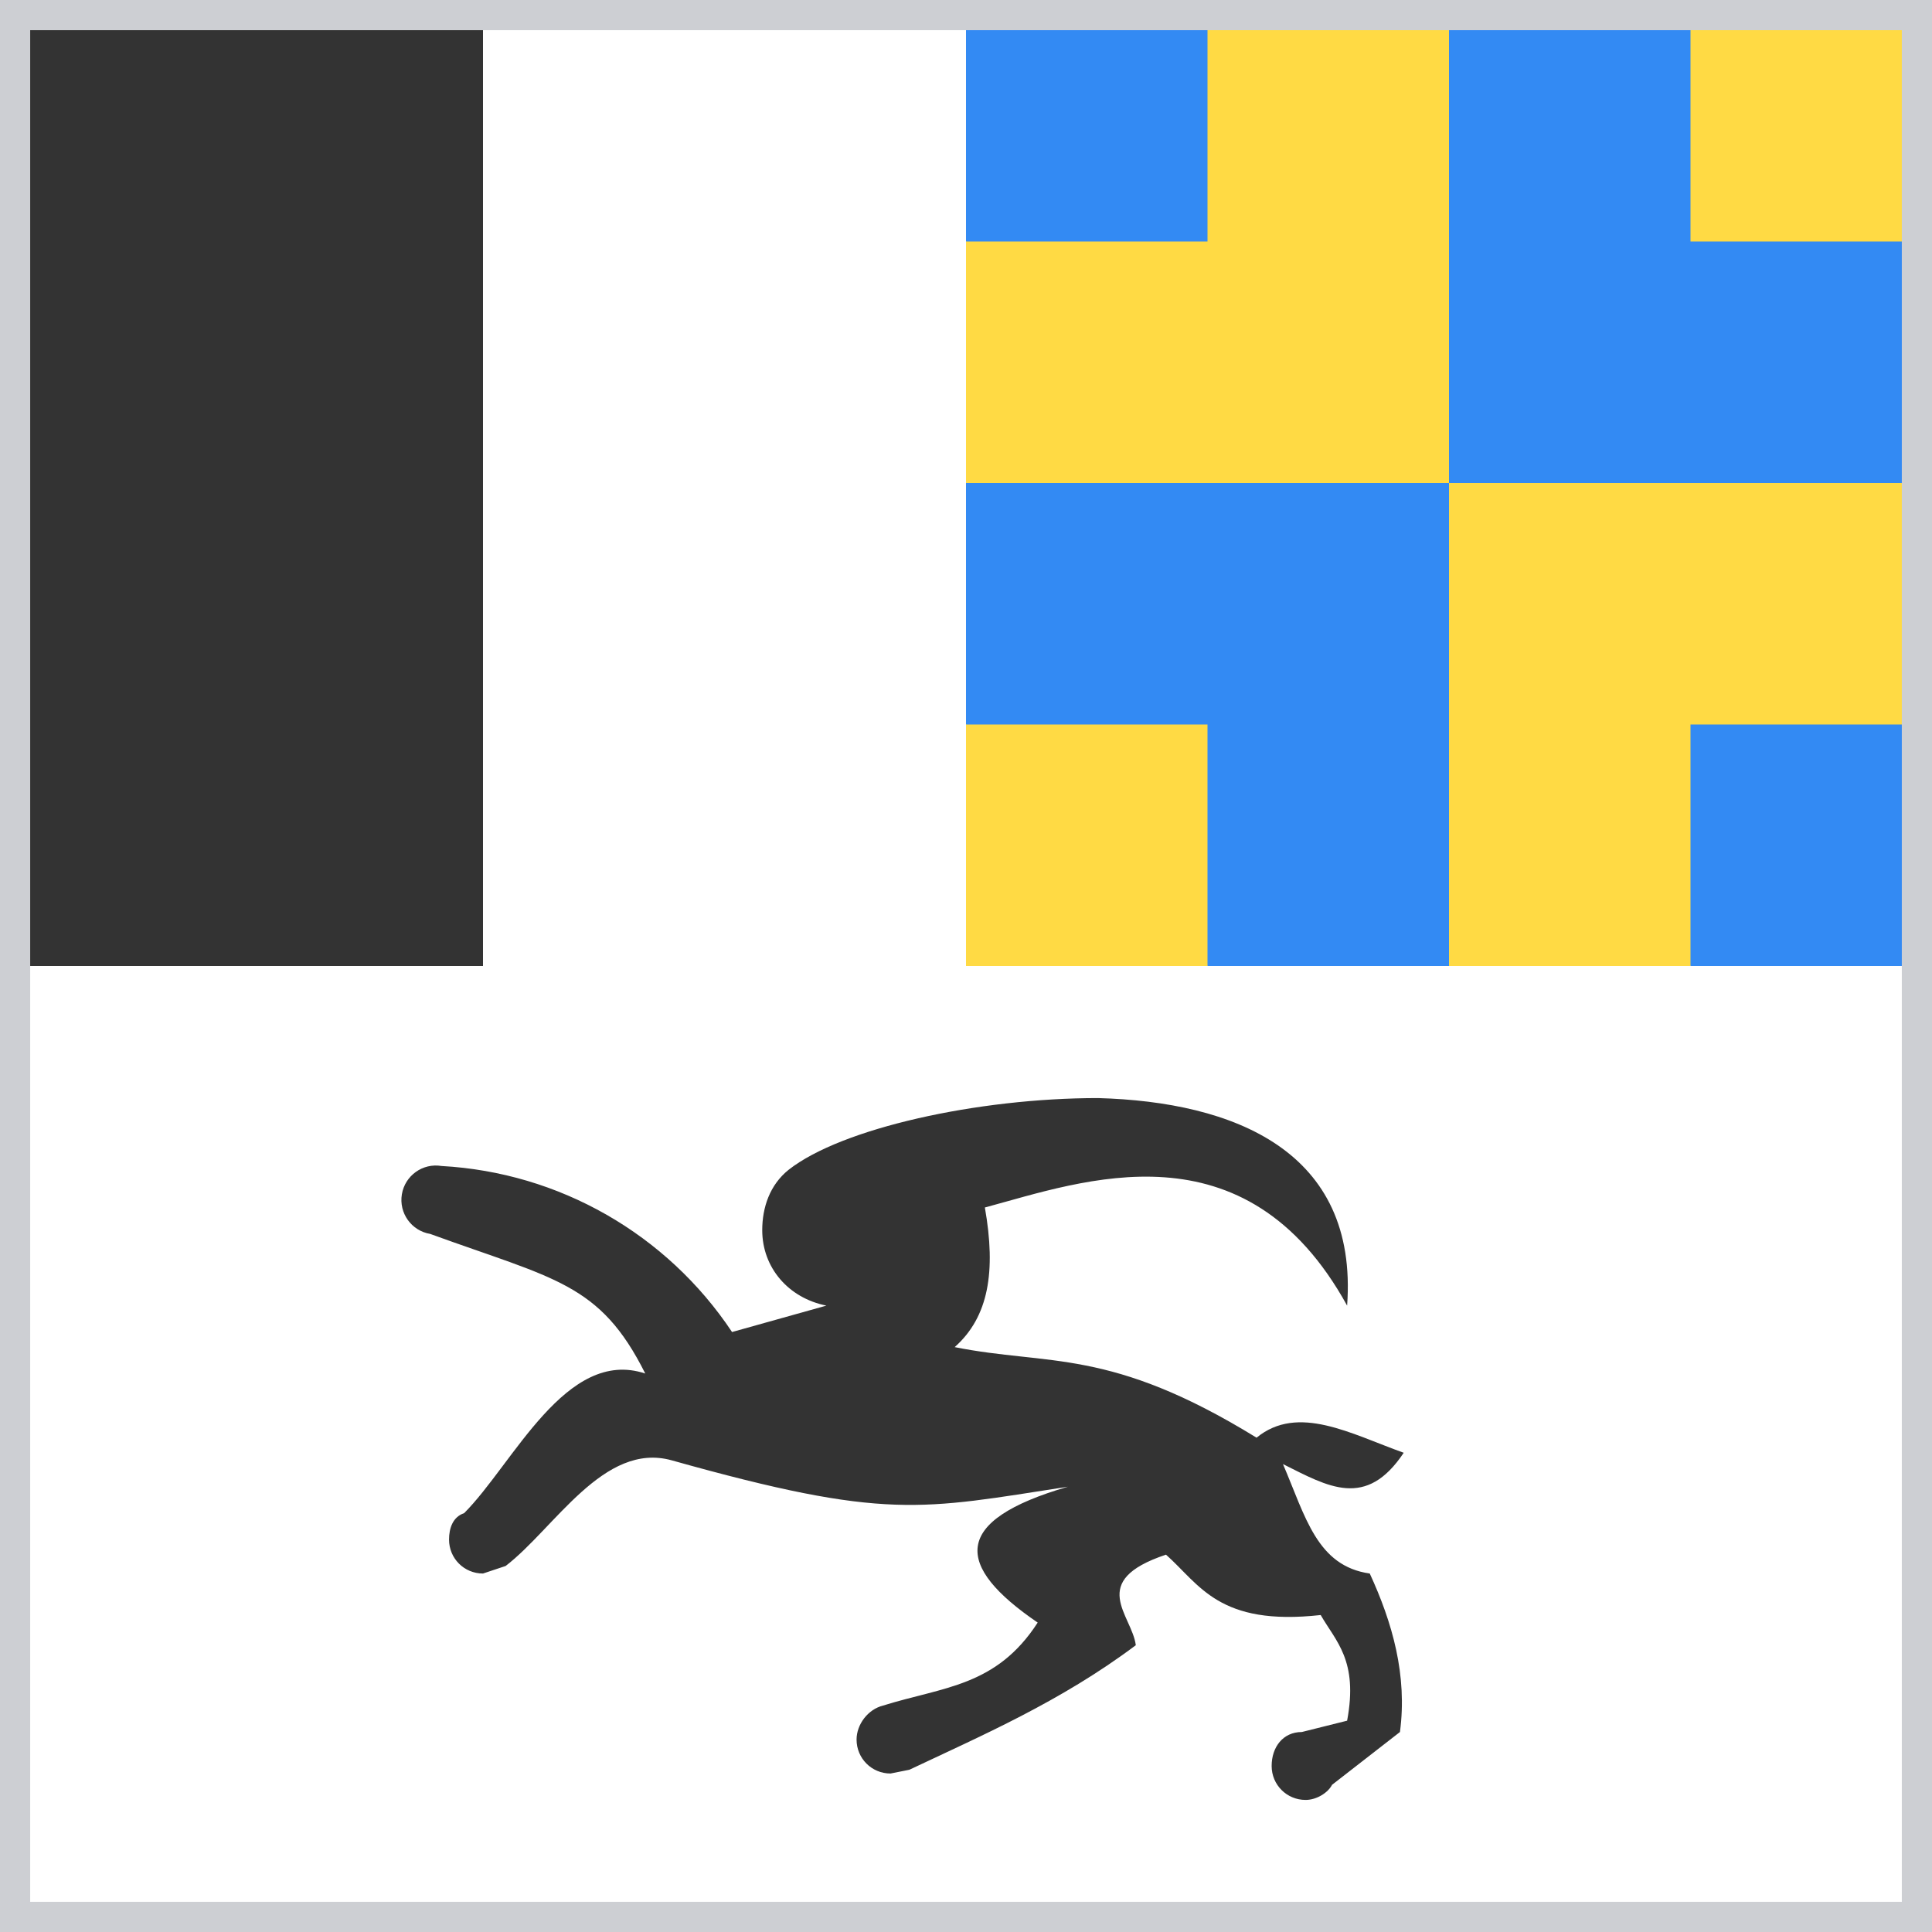
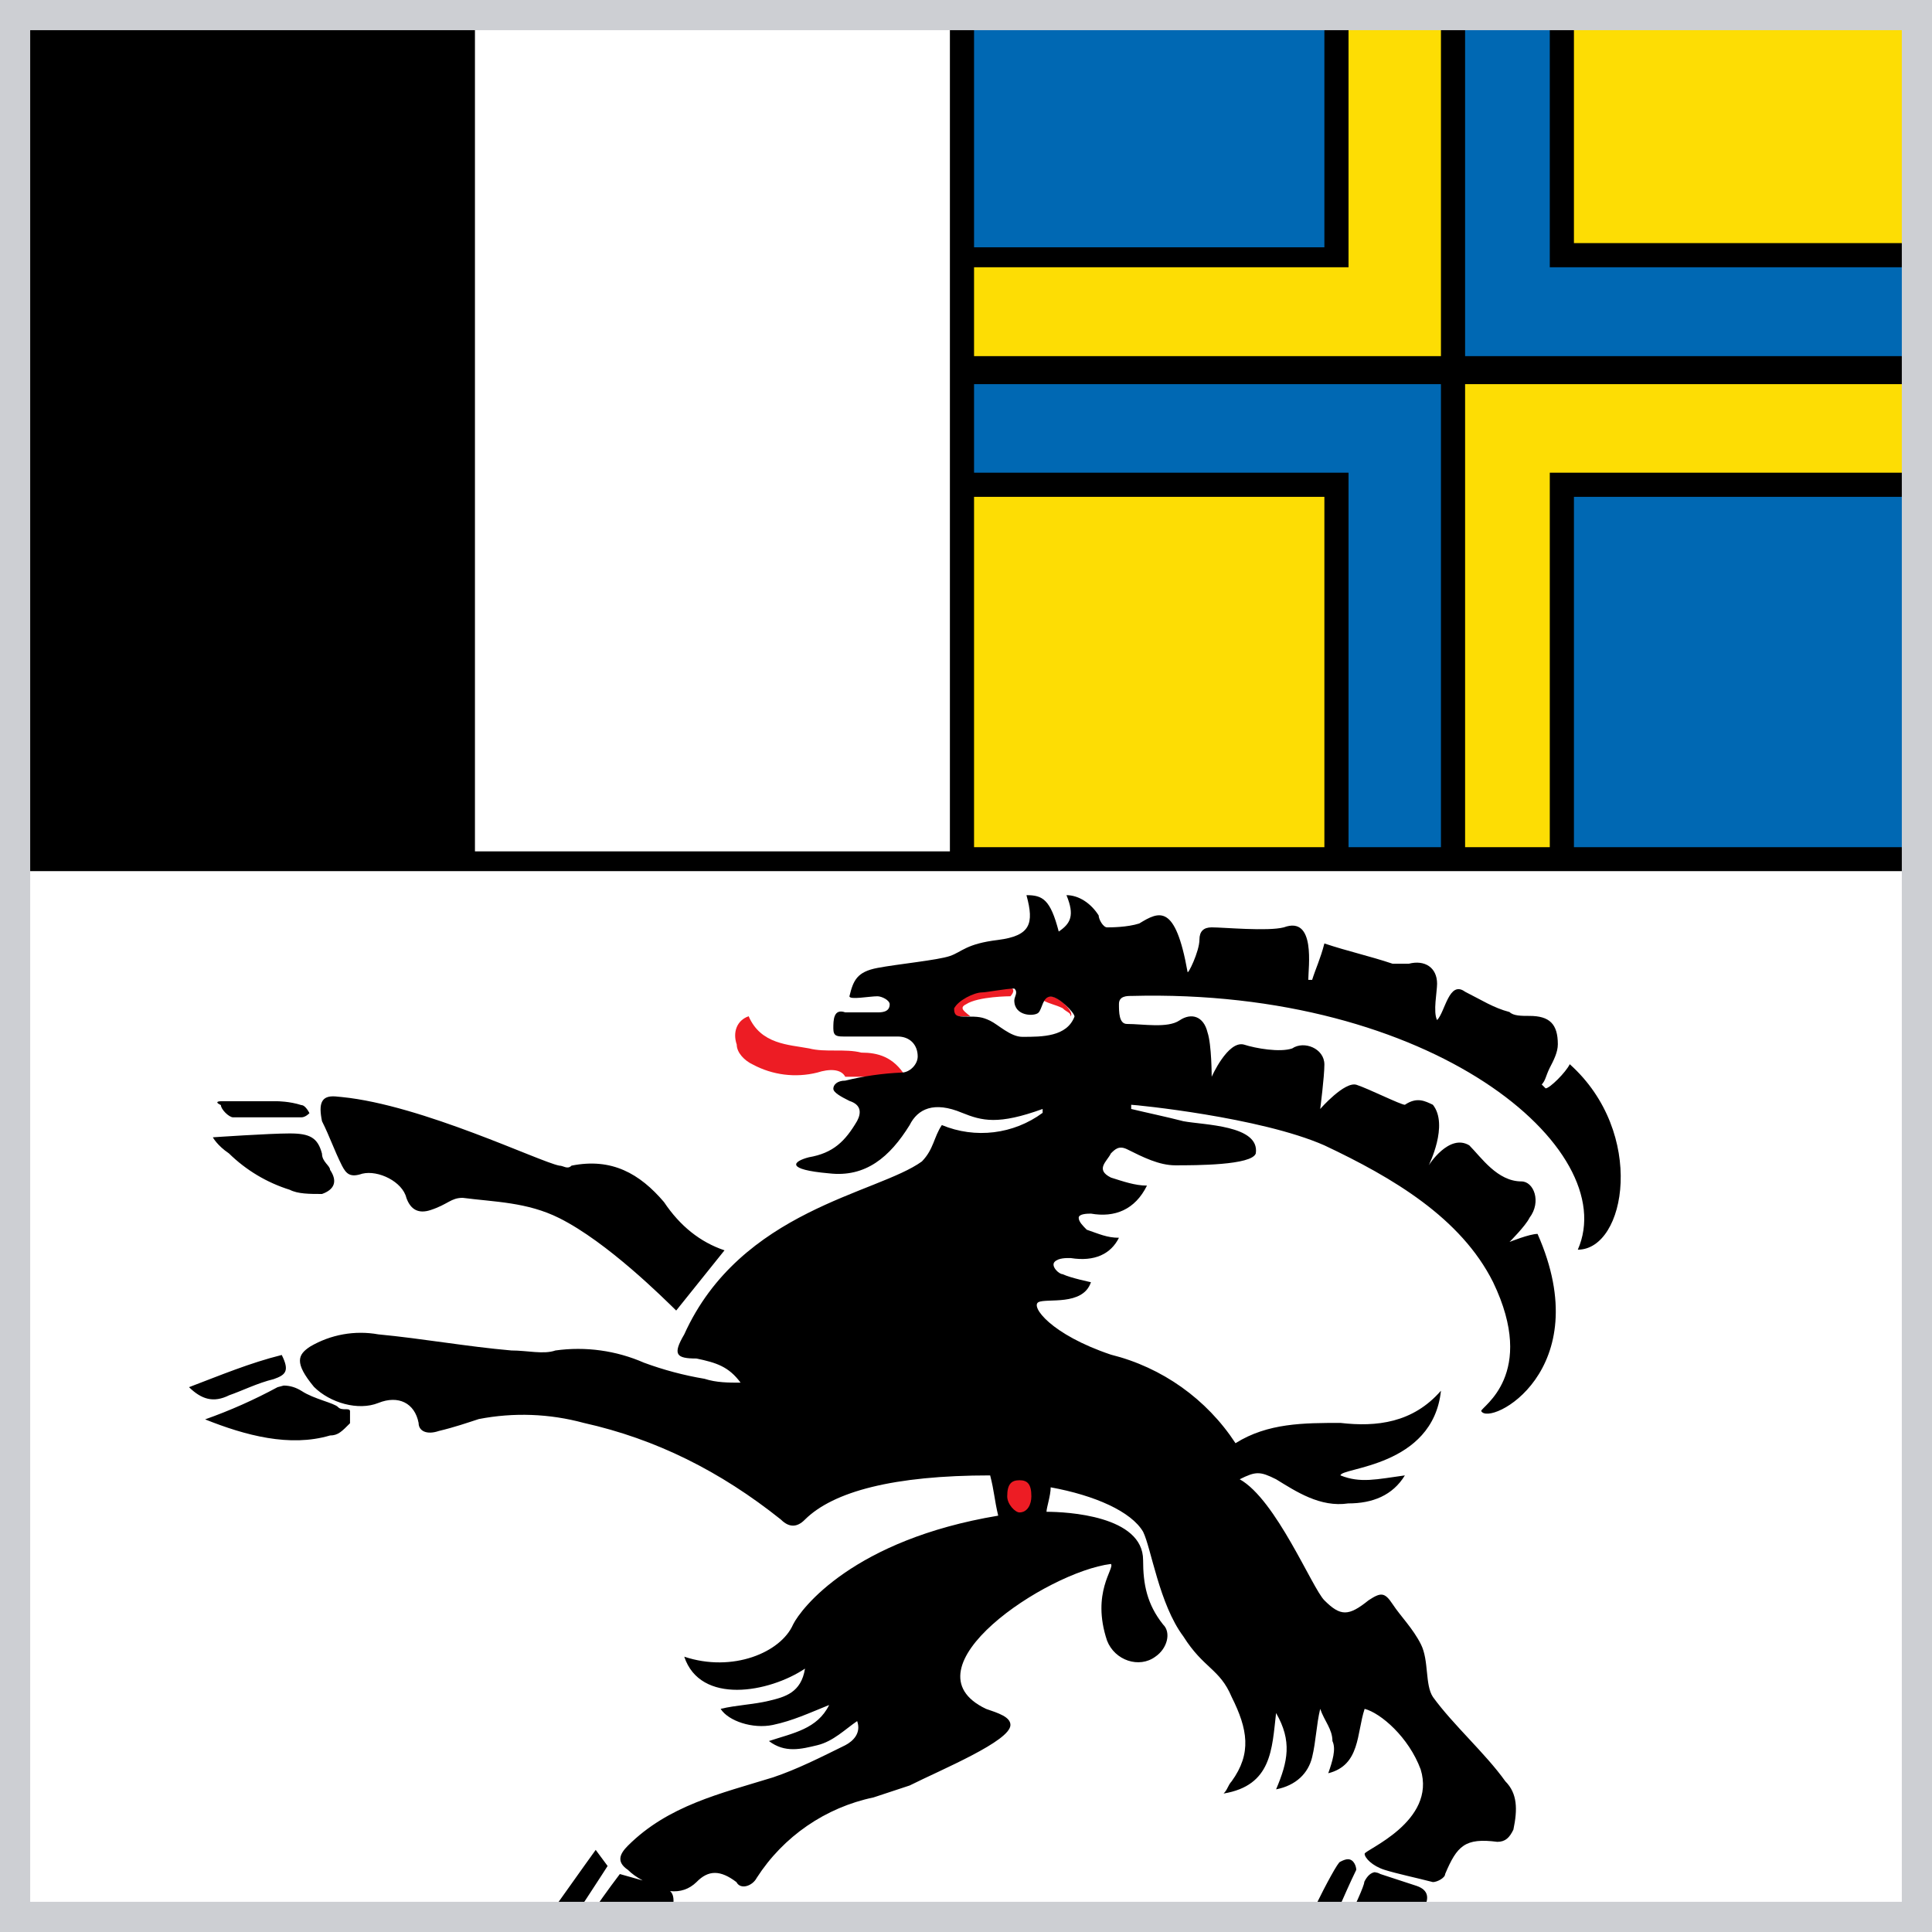
- <svg xmlns="http://www.w3.org/2000/svg" width="512" height="512">
+ <svg xmlns="http://www.w3.org/2000/svg" width="512" height="512" viewBox="0 0 512 512">
  <defs>
    <clipPath id="r">
      <rect width="512" height="512" />
    </clipPath>
  </defs>
  <g clip-path="url(#r)">
-     <path fill="#FFFFFF" d="M0 0h512v512H0z" />
-     <path fill="#338AF3" d="M256 0h64l32 32 32-32h64l64 64v64l-32 32 32 32v64h-64l-32-32-32 32h-64l-64-64v-64l32-32-32-32z" />
-     <path fill="#333333" d="M0 0h128v256H0z" />
-     <path fill="#FFDA44" d="M320 0v64h-64v64h128V0zm64 128v128h64v-64h64v-64zm-128 64h64v64h-64zM448 0h64v64h-64z" />
-     <path fill="#333333" d="M291 291c-32 0-68 8-82 19-5 4-7 10-7 16 0 10 7 18 17 20l-25 7a99 99 0 0 0-77-44 9.1 9.1 0 1 0-3 18c33 12 45 13 57 37-21-7-35 24-48 37-3 1-4 4-4 7 0 5 4 9 9 9l6-2c13-10 26-33 44-28 57 16 66 13 105 7-31 9-30 21-8 36-11 17-25 17-41 22-4 1-7 5-7 9 0 5 4 9 9 9l5-1c19-9 40-18 60-33-1-8-13-17 8-24 9 8 14 19 41 16 4 7 10 12 7 28l-12 3c-5 0-8 4-8 9s4 9 9 9c3 0 6-2 7-4l18-14c2-15-2-29-8-42-14-2-17-15-23-29 12 6 22 12 32-3-14-5-28-13-39-4-39-24-55-19-80-24 9-8 11-20 8-37 26-7 69-23 96 26 3-41-30-54-66-55" />
+     <g transform="matrix(0.853333 0 0 0.853333 0 -27.30667)">
+       <path fill="#000000" d="M0 0h600v664H0z" />
+       <path fill="#000000" d="M147.5 0H295v296.4H147.5z" />
+       <path fill="#FFFFFF" d="M147.5 0v296.4H295V0zM0 302.6V664h600V302.6z" />
+       <path fill="#FFFFFF" d="M295 302.6H0V664h600V302.6H302.5z" />
+       <path fill="#ED1C24" d="M313.8 338.9c-2.6 0-8.8 1.2-10 1.2-2.6 0-7.6 2.5-8.8 5 0 2.5 1.2 2.5 3.7 2.5h2.6c-1.3-1.2-3.8-2.5-1.3-3.7 3.8-2.5 13.8-2.5 13.8-2.5 1.2-1.3 1.2-2.5 0-2.5m12.4 2.5c-1.2 0-1.2 0-2.4 1.2 2.4 1.3 3.7 1.3 6.2 2.5 1.3 1.3 2.5 1.3 2.5 2.5 1.3-1.2-3.7-6.2-6.2-6.2m-93.8 6.2c-3.7 1.3-5 5-3.7 8.8 0 2.5 2.4 5 5 6.2a28 28 0 0 0 20 2.5c3.7-1.2 7.4-1.2 8.7 1.3h18.8c-3.8-6.3-8.8-7.5-13.8-7.5-5-1.3-11.2 0-16.2-1.3-6.3-1.2-15-1.2-18.8-10" />
+       <path fill="#000000" d="M318.8 310.1c2.4 8.8 1.2 12.5-8.8 13.8-10 1.2-11.2 3.7-15 5s-16.2 2.5-22.5 3.7-7.5 3.8-8.7 8.8c0 1.2 6.2 0 8.7 0 1.3 0 3.8 1.2 3.8 2.5 0 2.5-2.6 2.5-3.8 2.5h-10c-3.7-1.3-3.7 2.5-3.7 5s1.2 2.5 3.7 2.5h16.3c3.7 0 6.2 2.5 6.2 6.2 0 2.5-2.5 5-5 5a89 89 0 0 0-17.5 2.5c-2.5 0-3.7 1.3-3.7 2.5s2.4 2.5 5 3.8c3.7 1.2 3.7 3.7 2.4 6.2-3.7 6.3-7.4 10-15 11.3-5 1.3-7.4 3.8 6.3 5 11.3 1.3 18.8-5 25-15 2.5-5 7.5-7.5 16.3-3.8 6.2 2.5 11.2 3.8 25-1.2v1.2a32 32 0 0 1-31.3 3.8c-2.5 3.7-2.5 7.5-6.2 11.3-13.8 10-56.3 15-73.8 53.7-3.7 6.3-2.5 7.5 3.8 7.5 6.2 1.3 10 2.5 13.7 7.5-3.7 0-7.5 0-11.2-1.2a104 104 0 0 1-18.8-5 51 51 0 0 0-27.5-3.8c-3.7 1.3-8.7 0-13.7 0-13.8-1.2-27.6-3.7-41.3-5a31 31 0 0 0-21.2 3.8c-3.8 2.5-5 5 1.2 12.5 5 5 13.8 7.5 20 5s11.3 0 12.5 6.2c0 2.5 2.5 3.8 6.3 2.5 5-1.2 8.7-2.5 12.4-3.7a72 72 0 0 1 32.6 1.2c22.4 5 42.4 15 61.2 30q3.8 3.8 7.5 0c8.8-8.7 27.5-13.7 57.5-13.7 1.3 5 1.3 7.5 2.5 12.5-45 7.5-61.2 28.8-63.7 33.8-3.8 8.7-18.8 15-33.8 10 5 15 26.3 11.2 37.5 3.7-1.2 7.5-6.2 8.8-11.2 10s-10 1.3-15 2.5c2.4 3.8 10 6.3 16.2 5s11.3-3.7 17.5-6.2c-3.7 7.5-11.2 8.7-18.7 11.2 5 3.8 10 2.5 15 1.3s8.7-5 12.4-7.5c1.3 3.7-1.2 6.2-3.7 7.5-7.5 3.7-15 7.5-22.5 10-16.2 5-32.5 8.7-45 21.2-2.5 2.5-3.7 5 0 7.5q1.8 1.8 4.6 3.3l-7.1-2a295 295 0 0 0-20 30c0 2.5 11.3 1.2 16.3-1.3 8.7-3.7 16.2-8.7 20-17.5q1-4.5-.7-5.9 4.8.5 8.2-2.8c3.7-3.8 7.4-3.8 12.4 0 1.3 2.5 5 1.2 6.3-1.3a57 57 0 0 1 36.3-25l11.2-3.7c10-5 31.3-13.8 31.3-18.8 0-2.5-3.8-3.7-7.6-5-26.2-12.5 18.8-42.5 38.8-45 1.3 1.3-6.2 8.8-1.2 23.8 2.4 6.2 10 8.7 15 5 3.7-2.5 5-7.5 2.4-10-5-6.3-6.2-12.5-6.2-20 0-13.8-23.7-15-30-15 0-1.3 1.3-5 1.3-7.6 13.7 2.5 25 7.5 28.7 13.8 2.5 5 5 22.5 12.5 32.5 6.3 10 11.3 10 15 18.8 5 10 6.3 17.5 0 26.2-1.2 1.3-1.2 2.5-2.5 3.8 15-2.5 15-13.8 16.3-25 5 8.7 3.7 15 0 23.7 6.2-1.2 10-5 11.2-10s1.3-10 2.5-15c1.3 3.8 3.8 6.3 3.8 10 1.2 2.5 0 6.3-1.3 10 10-2.5 8.8-12.5 11.3-20 5 1.3 13.7 8.8 17.4 18.8 5 16.2-17.4 25-17.4 26.2 0 1.3 2.4 3.8 6.2 5s10 2.5 15 3.8c1.3 0 3.8-1.3 3.8-2.5 3.7-8.8 6.2-11.3 16.2-10 2.5 0 3.8-1.3 5-3.8 1.3-6.2 1.3-11.2-2.5-15-6.2-8.7-16.2-17.5-22.5-26.2-2.5-3.8-1.2-11.3-3.7-16.3s-6.3-8.7-8.8-12.5-3.7-3.7-7.5-1.2c-6.2 5-8.7 5-13.7 0-3.8-3.8-15-31.3-26.3-37.6 5-2.5 6.3-2.5 11.3 0 6.2 3.8 13.7 8.8 22.4 7.5 7.6 0 13.8-2.5 17.6-8.7-8.8 1.2-13.8 2.5-20 0 0-2.5 28.7-2.5 31.2-26.3-8.7 10-20 11.3-31.2 10-11.3 0-22.6 0-32.6 6.3a65 65 0 0 0-38.7-27.5c-18.7-6.3-25-15-22.5-16.3s13.8 1.3 16.3-6.2c0 0-6.3-1.3-8.8-2.5-1.2 0-3.7-2.5-2.5-3.8s3.8-1.2 5-1.2c7.5 1.2 12.5-1.3 15-6.3-3.7 0-6.2-1.2-10-2.5-1.2-1.2-2.5-2.5-2.5-3.7s2.5-1.3 3.8-1.3c7.4 1.3 13.7-1.2 17.4-8.7-3.7 0-7.4-1.3-11.2-2.5-5-2.5-1.2-5 0-7.5 1.3-1.3 2.5-2.5 5-1.3 5 2.5 10 5 15 5 6.3 0 23.8 0 25-3.7 1.3-8.8-16.2-8.8-22.5-10-5-1.3-11.2-2.6-16.2-3.8v-1.3c1.2 0 40 3.8 60 12.6 21.2 10 42.4 22.5 52.4 42.5 13.8 28.7-3.7 38.7-3.7 40 2.5 5 36.3-12.5 17.5-55-2.5 0-8.7 2.5-8.7 2.5s5-5 6.2-7.5c3.8-5 1.3-11.3-2.5-11.3-7.5 0-12.5-7.5-16.2-11.2-6.3-3.8-12.6 6.2-12.6 6.2s6.3-12.5 1.3-18.8c-2.5-1.2-5-2.5-8.7 0-1.3 0-11.3-5-15-6.2s-11.3 7.5-11.3 7.5 1.3-10 1.3-13.8c0-5-6.3-7.5-10-5-3.8 1.3-11.3 0-15-1.2-5-1.3-10 10-10 10s0-10-1.3-13.8c-1.2-5-5-6.2-8.7-3.7S355 350 350 350c-2.5 0-2.5-3.7-2.5-6.2s2.5-2.5 3.8-2.5c93.7-2.5 152.5 47.5 138.7 78.8 15 0 21.3-36.3-2.5-57.6-1.2 2.5-6.2 7.5-7.5 7.5l-1.2-1.2c1.2-1.3 1.2-2.5 2.4-5 1.3-2.5 2.6-5 2.6-7.5 0-6.3-2.6-8.8-8.8-8.8-2.5 0-5 0-6.2-1.2-5-1.3-8.8-3.8-13.8-6.3-5-3.7-6.2 6.3-8.7 8.8-1.3-2.5 0-8.8 0-11.3 0-5-3.8-7.5-8.8-6.2h-5c-7.5-2.5-13.7-3.8-21.2-6.3-1.3 5-2.6 7.5-3.8 11.3h-1.2c0-3.8 2.4-20-7.6-16.3-5 1.3-18.7 0-22.4 0q-3.8 0-3.8 3.8c0 3.7-3.7 11.2-3.7 10-3.8-21.3-8.8-18.8-15-15-3.8 1.2-8.8 1.2-10 1.2s-2.6-2.5-2.6-3.7c-2.4-3.8-6.2-6.3-10-6.3 2.6 6.3 1.3 8.8-2.4 11.3-2.6-10-5-11.3-10-11.3m-3.8 29c1.3 1.2 0 2.5 0 3.7 0 5 6.3 5 7.5 3.8s1.3-5 3.8-5 7.4 5 7.4 6.2c-2.4 6.3-10 6.3-16.2 6.3-3.7 0-7.5-3.8-10-5s-3.7-1.3-7.5-1.3c-2.5 0-3.7 0-3.7-2.5 1.2-2.5 6.2-5 8.7-5 1.3 0 7.5-1.2 10-1.2m-210.9 33.5c-4.4-.3-5.2 2.3-4.1 7.7 2.5 5 3.7 8.8 6.2 13.8 1.3 2.5 2.5 3.8 6.3 2.5 5-1.2 12.5 2.5 13.7 7.5q2 5.6 7.5 3.8c5.5-1.8 6.3-3.8 10-3.8 10 1.3 20 1.3 30 6.3 15 7.5 32.5 25 36.3 28.7l15-18.7q-11.3-3.8-18.8-15c-7.5-8.8-16.2-13.8-28.7-11.3-1.3 1.3-2.5 0-3.8 0-6.2-1.2-42.5-18.8-67.5-21.3zM68.6 374s-2.5 0 0 1.2c0 1.3 2.5 3.8 3.8 3.8h21.2c1.3 0 2.5-1.3 2.5-1.3s-1.2-2.5-2.5-2.5c-3.7-1.2-7.5-1.2-7.5-1.2zm21.3 10c-6.3 0-23.8 1.2-23.8 1.2s1.3 2.5 5 5A47 47 0 0 0 90 401.5c2.5 1.3 6.2 1.3 10 1.3 3.7-1.3 5-3.8 2.5-7.5 0-1.3-2.5-2.5-2.5-5-1.3-5-3.8-6.3-10-6.3m-2.5 68.8c-10 2.5-18.8 6.2-28.8 10 3.8 3.7 7.5 5 12.5 2.5 3.8-1.3 8.8-3.8 13.8-5 3.7-1.3 5-2.5 2.5-7.5m.6 9.5-1.9.5a158 158 0 0 1-22.5 10c12.5 5 26.3 8.7 38.8 5 2.5 0 3.7-1.3 6.2-3.8v-3.7c0-1.3-2.5 0-3.7-1.3s-7.5-2.5-11.3-5q-2.7-1.7-5.6-1.7M185 606.5s-22.5 31.2-22.5 32.5c0 1.2 7.5 0 8.7-1.3 6.3-8.7 17.5-26.2 17.5-26.2zm233.6 2.9q-.9 0-2.4.8c-1.2 0-15 27.5-13.7 28.8s5 1.2 7.5-2.5 7.5-16.3 11.2-23.8c0-1-.7-3.3-2.6-3.3m8.5 4q-2 .2-3.4 3c0 2.6-12.5 26.3-11.2 27.6s8.7-2.5 12.5-3.8 13.7-8.7 17.5-16.2c1.2-2.5 1.2-5-2.5-6.3l-11.3-3.7q-.9-.5-1.6-.5M302.5 0h296.3v296.4H302.5z" />
+       <path fill="#0068B3" d="M302.5 0v108.8h108.8V0zM455 0v142.6h145V115H481.3V0zM302.5 151.3v27.5h116.3v116.3h28.7V151.3zm186.3 35v108.8H600V186.3z" />
+       <path fill="#FDDD04" d="M418.8 0v115H302.5v27.6h145V0zm70 0v107.5H600V0zM455 151.3v143.8h26.3V178.8H600v-27.5zm-152.5 35v108.8h108.8V186.3z" />
+       <path fill="#ED1C24" d="M320.3 496.7c0 2.5-1.2 5-3.7 5-1.3 0-3.8-2.5-3.8-5 0-3.8 1.3-5 3.8-5s3.7 1.2 3.7 5" />
+     </g>
    <rect width="512" height="512" fill="none" stroke="#cdcfd3" stroke-width="16" />
  </g>
</svg>
